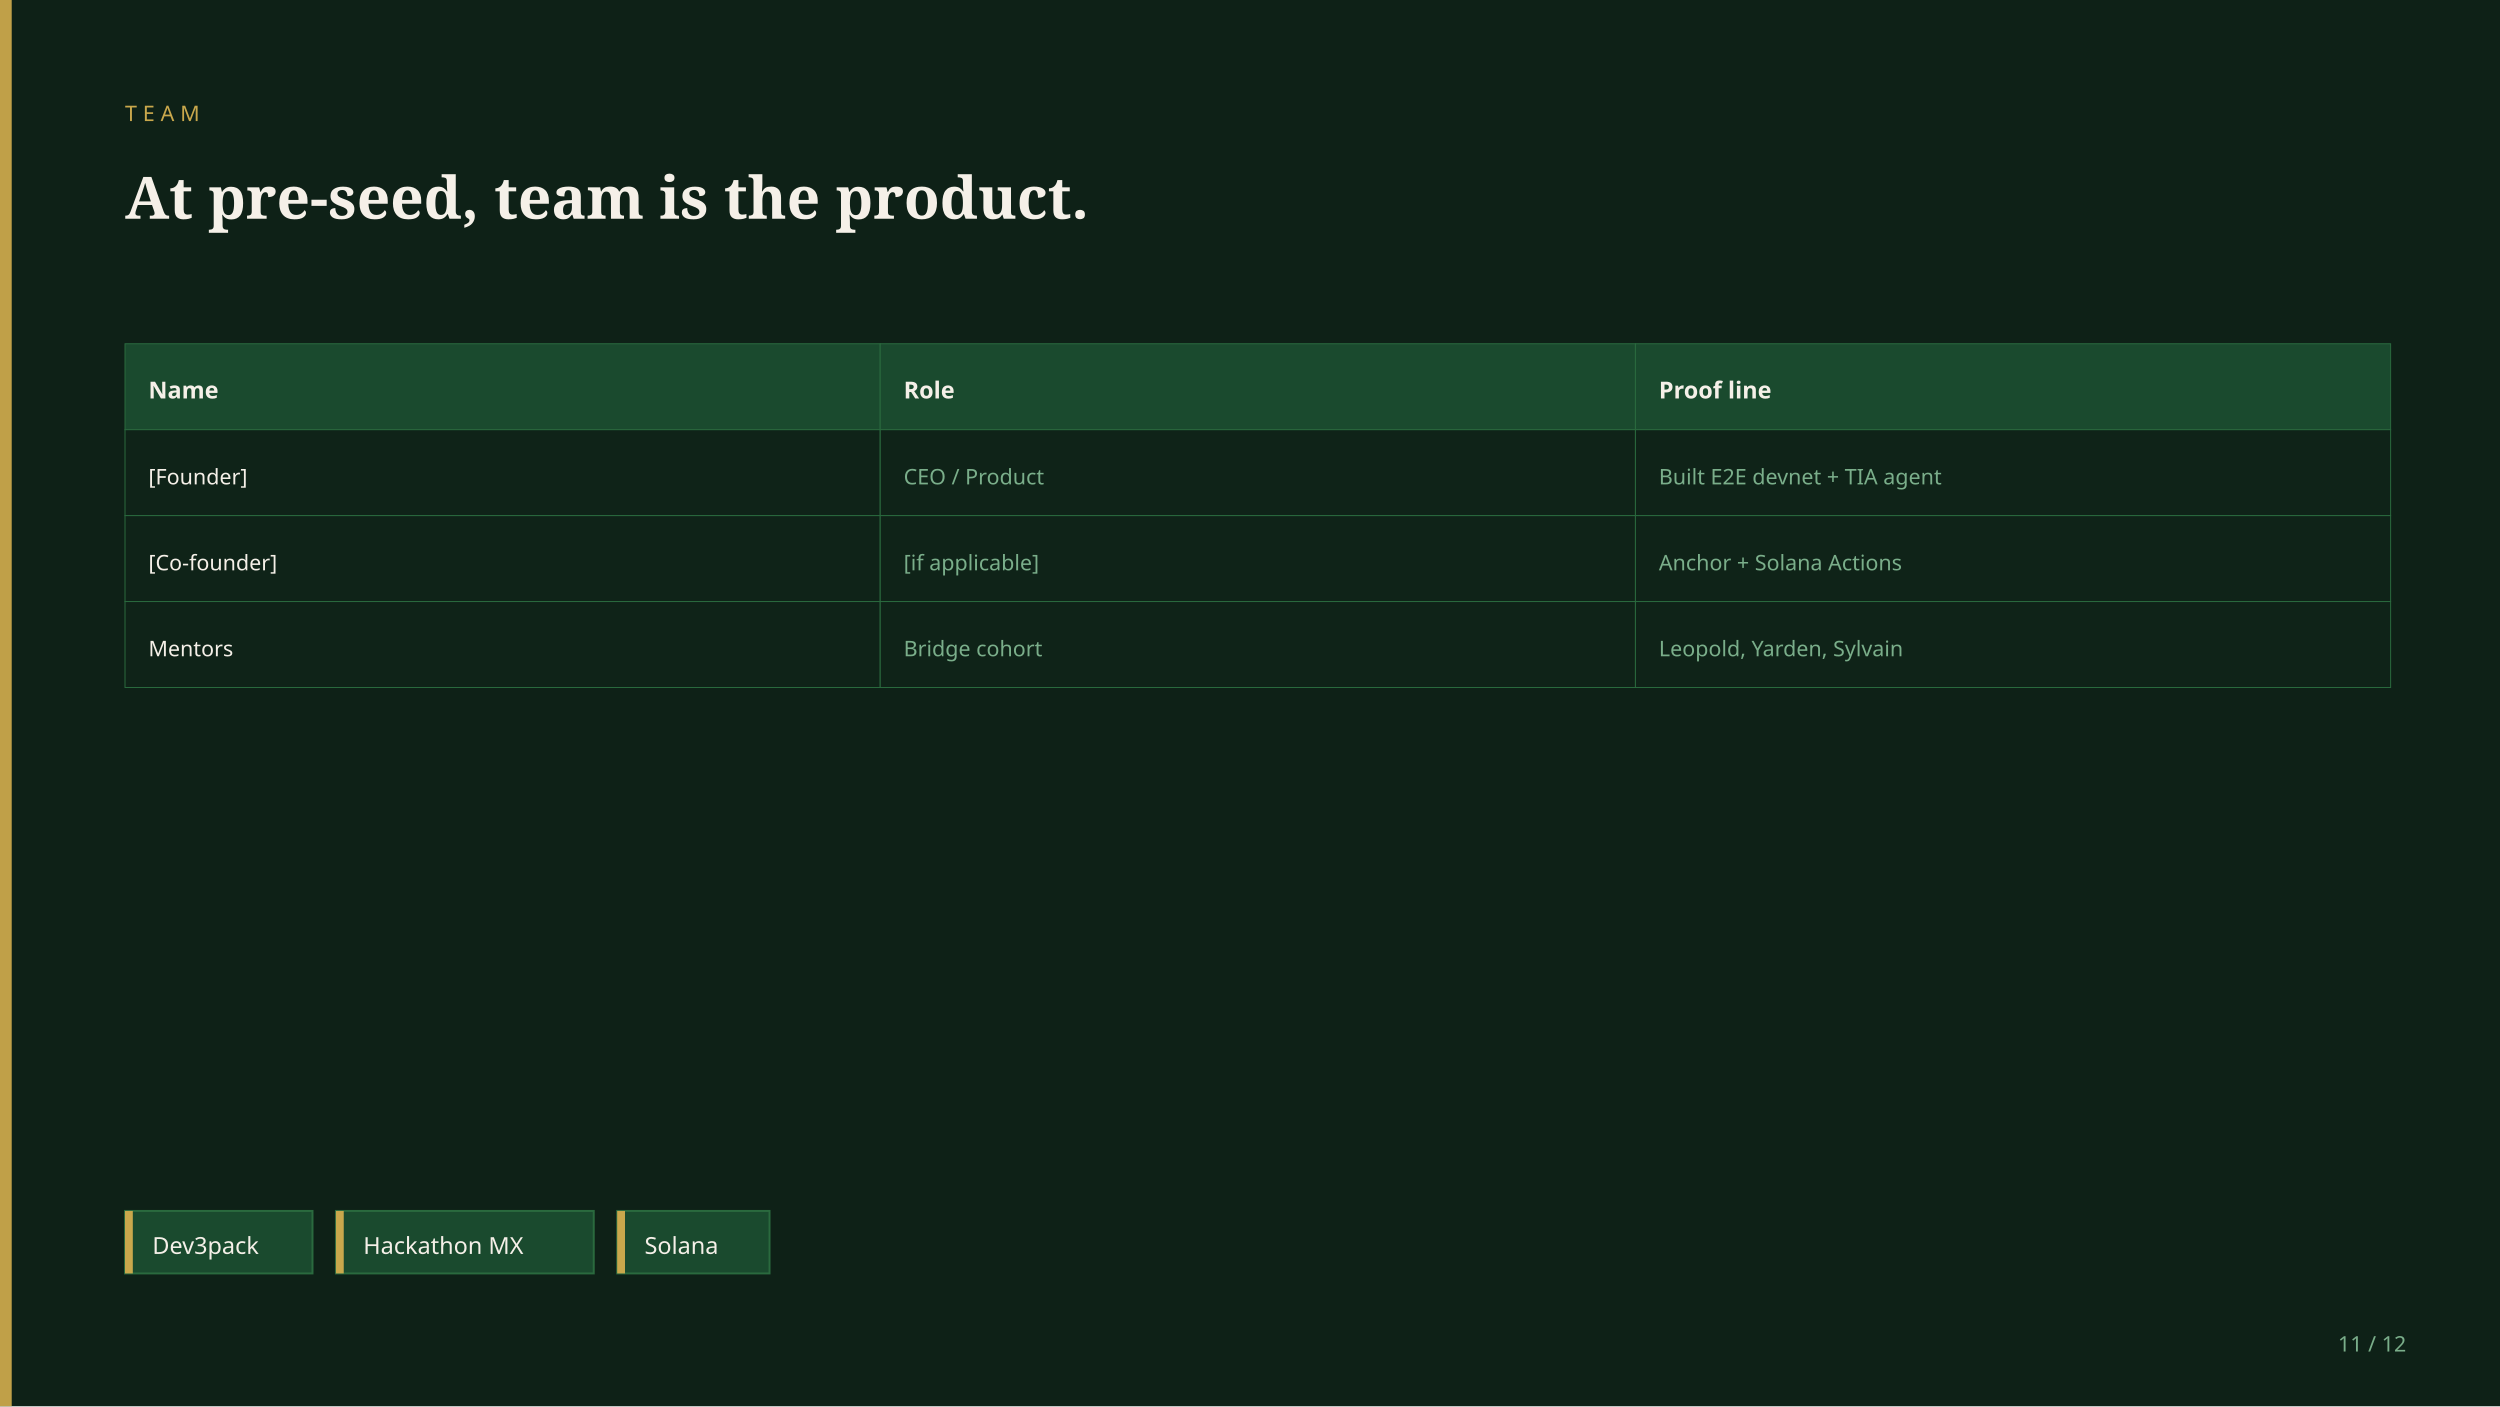
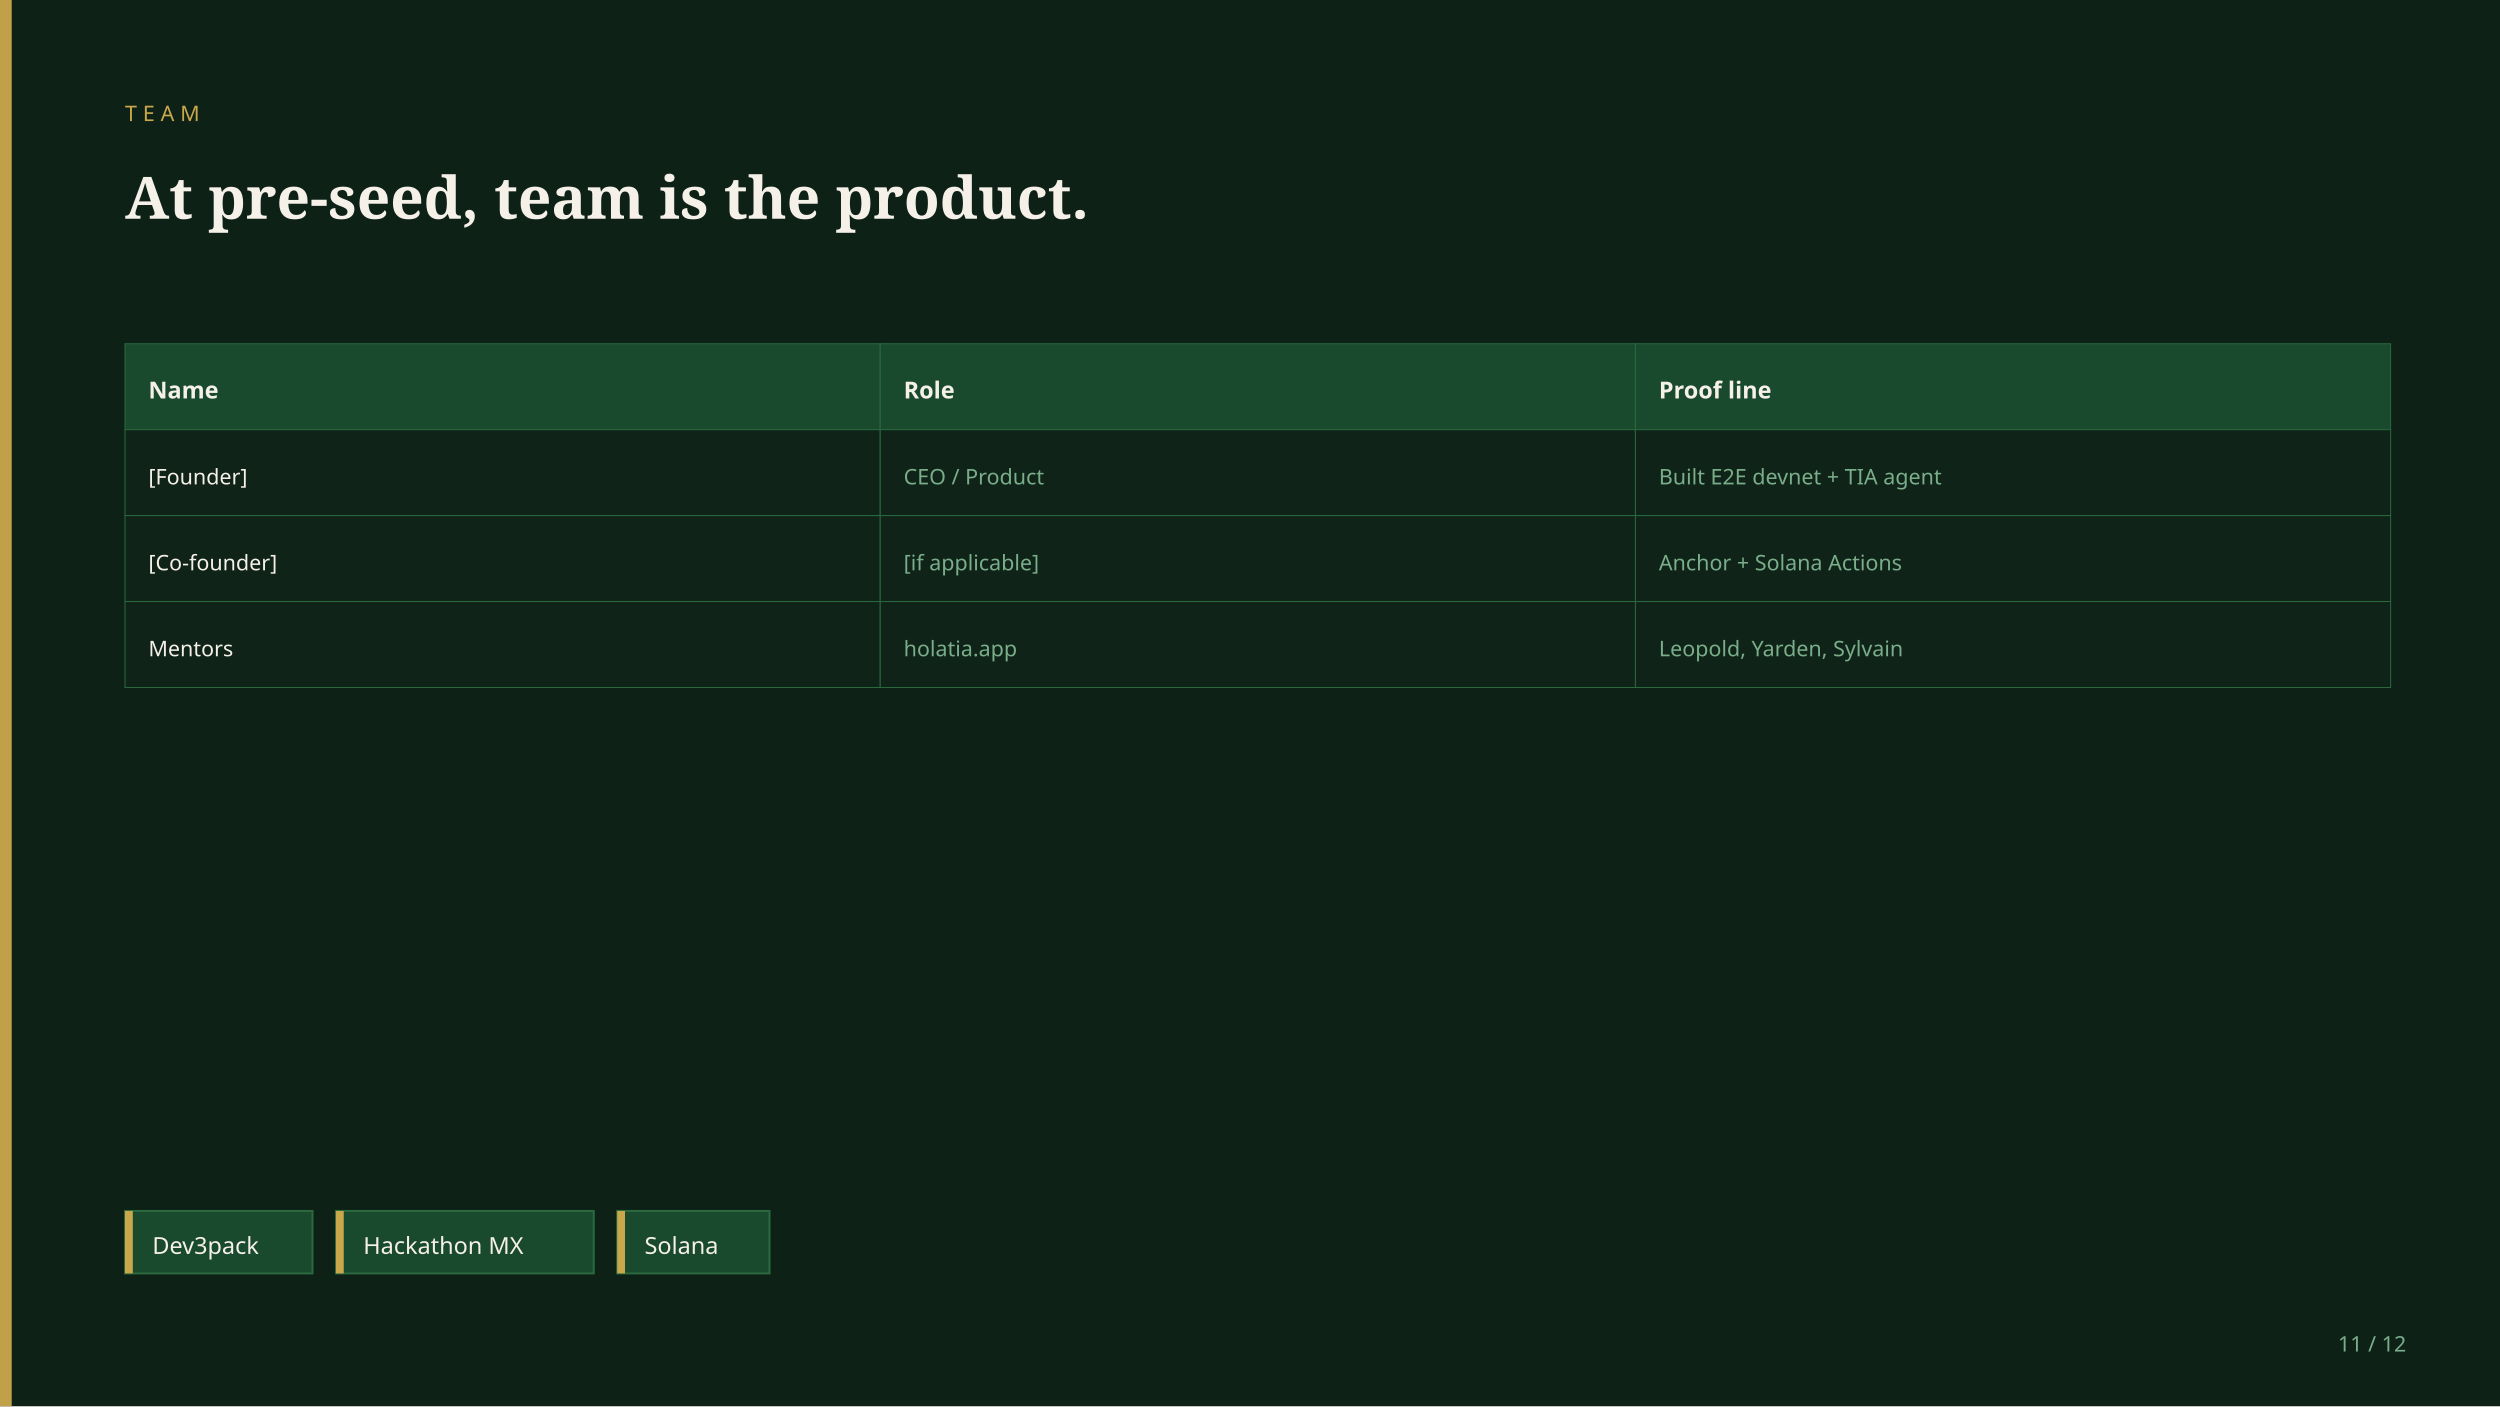
<svg xmlns="http://www.w3.org/2000/svg" width="1280" height="720" viewBox="0 0 1280 720">
  <rect width="1280" height="720" fill="#0F2318" />
  <rect x="0" y="0" width="6" height="720" fill="#C9A84C" />
  <g opacity="0.05">
    <defs>
      <pattern id="grid-11 / 12" width="48" height="48" patternUnits="userSpaceOnUse">
        <path d="M 48 0 L 0 0 0 48" fill="none" stroke="#2A6A3E" stroke-width="1" />
      </pattern>
    </defs>
    <rect width="1280" height="720" fill="url(#grid-11 / 12)" />
  </g>
  <text x="64" y="62" font-family="system-ui" font-size="11" letter-spacing="3" fill="#C9A84C">TEAM</text>
  <text x="64" y="112" font-family="Georgia, serif" font-size="30" font-weight="700" fill="#F5F0E8">At pre-seed, team is the product.</text>
  <rect x="64" y="176" width="386.667" height="44" fill="#1A4A2E" stroke="#2A6A3E" stroke-width="0.5" />
  <text x="76" y="204" font-family="system-ui" font-size="12" font-weight="600" fill="#F5F0E8">Name</text>
  <rect x="450.667" y="176" width="386.667" height="44" fill="#1A4A2E" stroke="#2A6A3E" stroke-width="0.5" />
  <text x="462.667" y="204" font-family="system-ui" font-size="12" font-weight="600" fill="#F5F0E8">Role</text>
  <rect x="837.333" y="176" width="386.667" height="44" fill="#1A4A2E" stroke="#2A6A3E" stroke-width="0.5" />
  <text x="849.333" y="204" font-family="system-ui" font-size="12" font-weight="600" fill="#F5F0E8">Proof line</text>
  <rect x="64" y="220" width="386.667" height="44" fill="#0F2318" stroke="#2A6A3E" stroke-width="0.5" />
  <text x="76" y="248" font-family="system-ui" font-size="11" font-weight="500" fill="#F5F0E8">[Founder]</text>
  <rect x="450.667" y="220" width="386.667" height="44" fill="#0F2318" stroke="#2A6A3E" stroke-width="0.5" />
  <text x="462.667" y="248" font-family="system-ui" font-size="11" font-weight="400" fill="#7AAE8A">CEO / Product</text>
  <rect x="837.333" y="220" width="386.667" height="44" fill="#0F2318" stroke="#2A6A3E" stroke-width="0.5" />
  <text x="849.333" y="248" font-family="system-ui" font-size="11" font-weight="400" fill="#7AAE8A">Built E2E devnet + TIA agent</text>
  <rect x="64" y="264" width="386.667" height="44" fill="#0F2318" stroke="#2A6A3E" stroke-width="0.5" />
  <text x="76" y="292" font-family="system-ui" font-size="11" font-weight="500" fill="#F5F0E8">[Co-founder]</text>
  <rect x="450.667" y="264" width="386.667" height="44" fill="#0F2318" stroke="#2A6A3E" stroke-width="0.5" />
  <text x="462.667" y="292" font-family="system-ui" font-size="11" font-weight="400" fill="#7AAE8A">[if applicable]</text>
  <rect x="837.333" y="264" width="386.667" height="44" fill="#0F2318" stroke="#2A6A3E" stroke-width="0.5" />
  <text x="849.333" y="292" font-family="system-ui" font-size="11" font-weight="400" fill="#7AAE8A">Anchor + Solana Actions</text>
  <rect x="64" y="308" width="386.667" height="44" fill="#0F2318" stroke="#2A6A3E" stroke-width="0.5" />
  <text x="76" y="336" font-family="system-ui" font-size="11" font-weight="500" fill="#F5F0E8">Mentors</text>
  <rect x="450.667" y="308" width="386.667" height="44" fill="#0F2318" stroke="#2A6A3E" stroke-width="0.5" />
-   <text x="462.667" y="336" font-family="system-ui" font-size="11" font-weight="400" fill="#7AAE8A">Bridge cohort</text>
+   <text x="462.667" y="336" font-family="system-ui" font-size="11" font-weight="400" fill="#7AAE8A">holatia.app</text>
  <rect x="837.333" y="308" width="386.667" height="44" fill="#0F2318" stroke="#2A6A3E" stroke-width="0.5" />
  <text x="849.333" y="336" font-family="system-ui" font-size="11" font-weight="400" fill="#7AAE8A">Leopold, Yarden, Sylvain</text>
  <rect x="64" y="620" width="96" height="32" fill="#1A4A2E" stroke="#2A6A3E" stroke-width="1" />
  <rect x="64" y="620" width="4" height="32" fill="#C9A84C" />
  <text x="78" y="642" font-family="system-ui" font-size="12" fill="#F5F0E8">Dev3pack</text>
  <rect x="172" y="620" width="132" height="32" fill="#1A4A2E" stroke="#2A6A3E" stroke-width="1" />
  <rect x="172" y="620" width="4" height="32" fill="#C9A84C" />
  <text x="186" y="642" font-family="system-ui" font-size="12" fill="#F5F0E8">Hackathon MX</text>
  <rect x="316" y="620" width="78" height="32" fill="#1A4A2E" stroke="#2A6A3E" stroke-width="1" />
  <rect x="316" y="620" width="4" height="32" fill="#C9A84C" />
  <text x="330" y="642" font-family="system-ui" font-size="12" fill="#F5F0E8">Solana</text>
  <text x="1232" y="692" font-family="system-ui" font-size="11" fill="#7AAE8A" text-anchor="end">11 / 12</text>
</svg>
